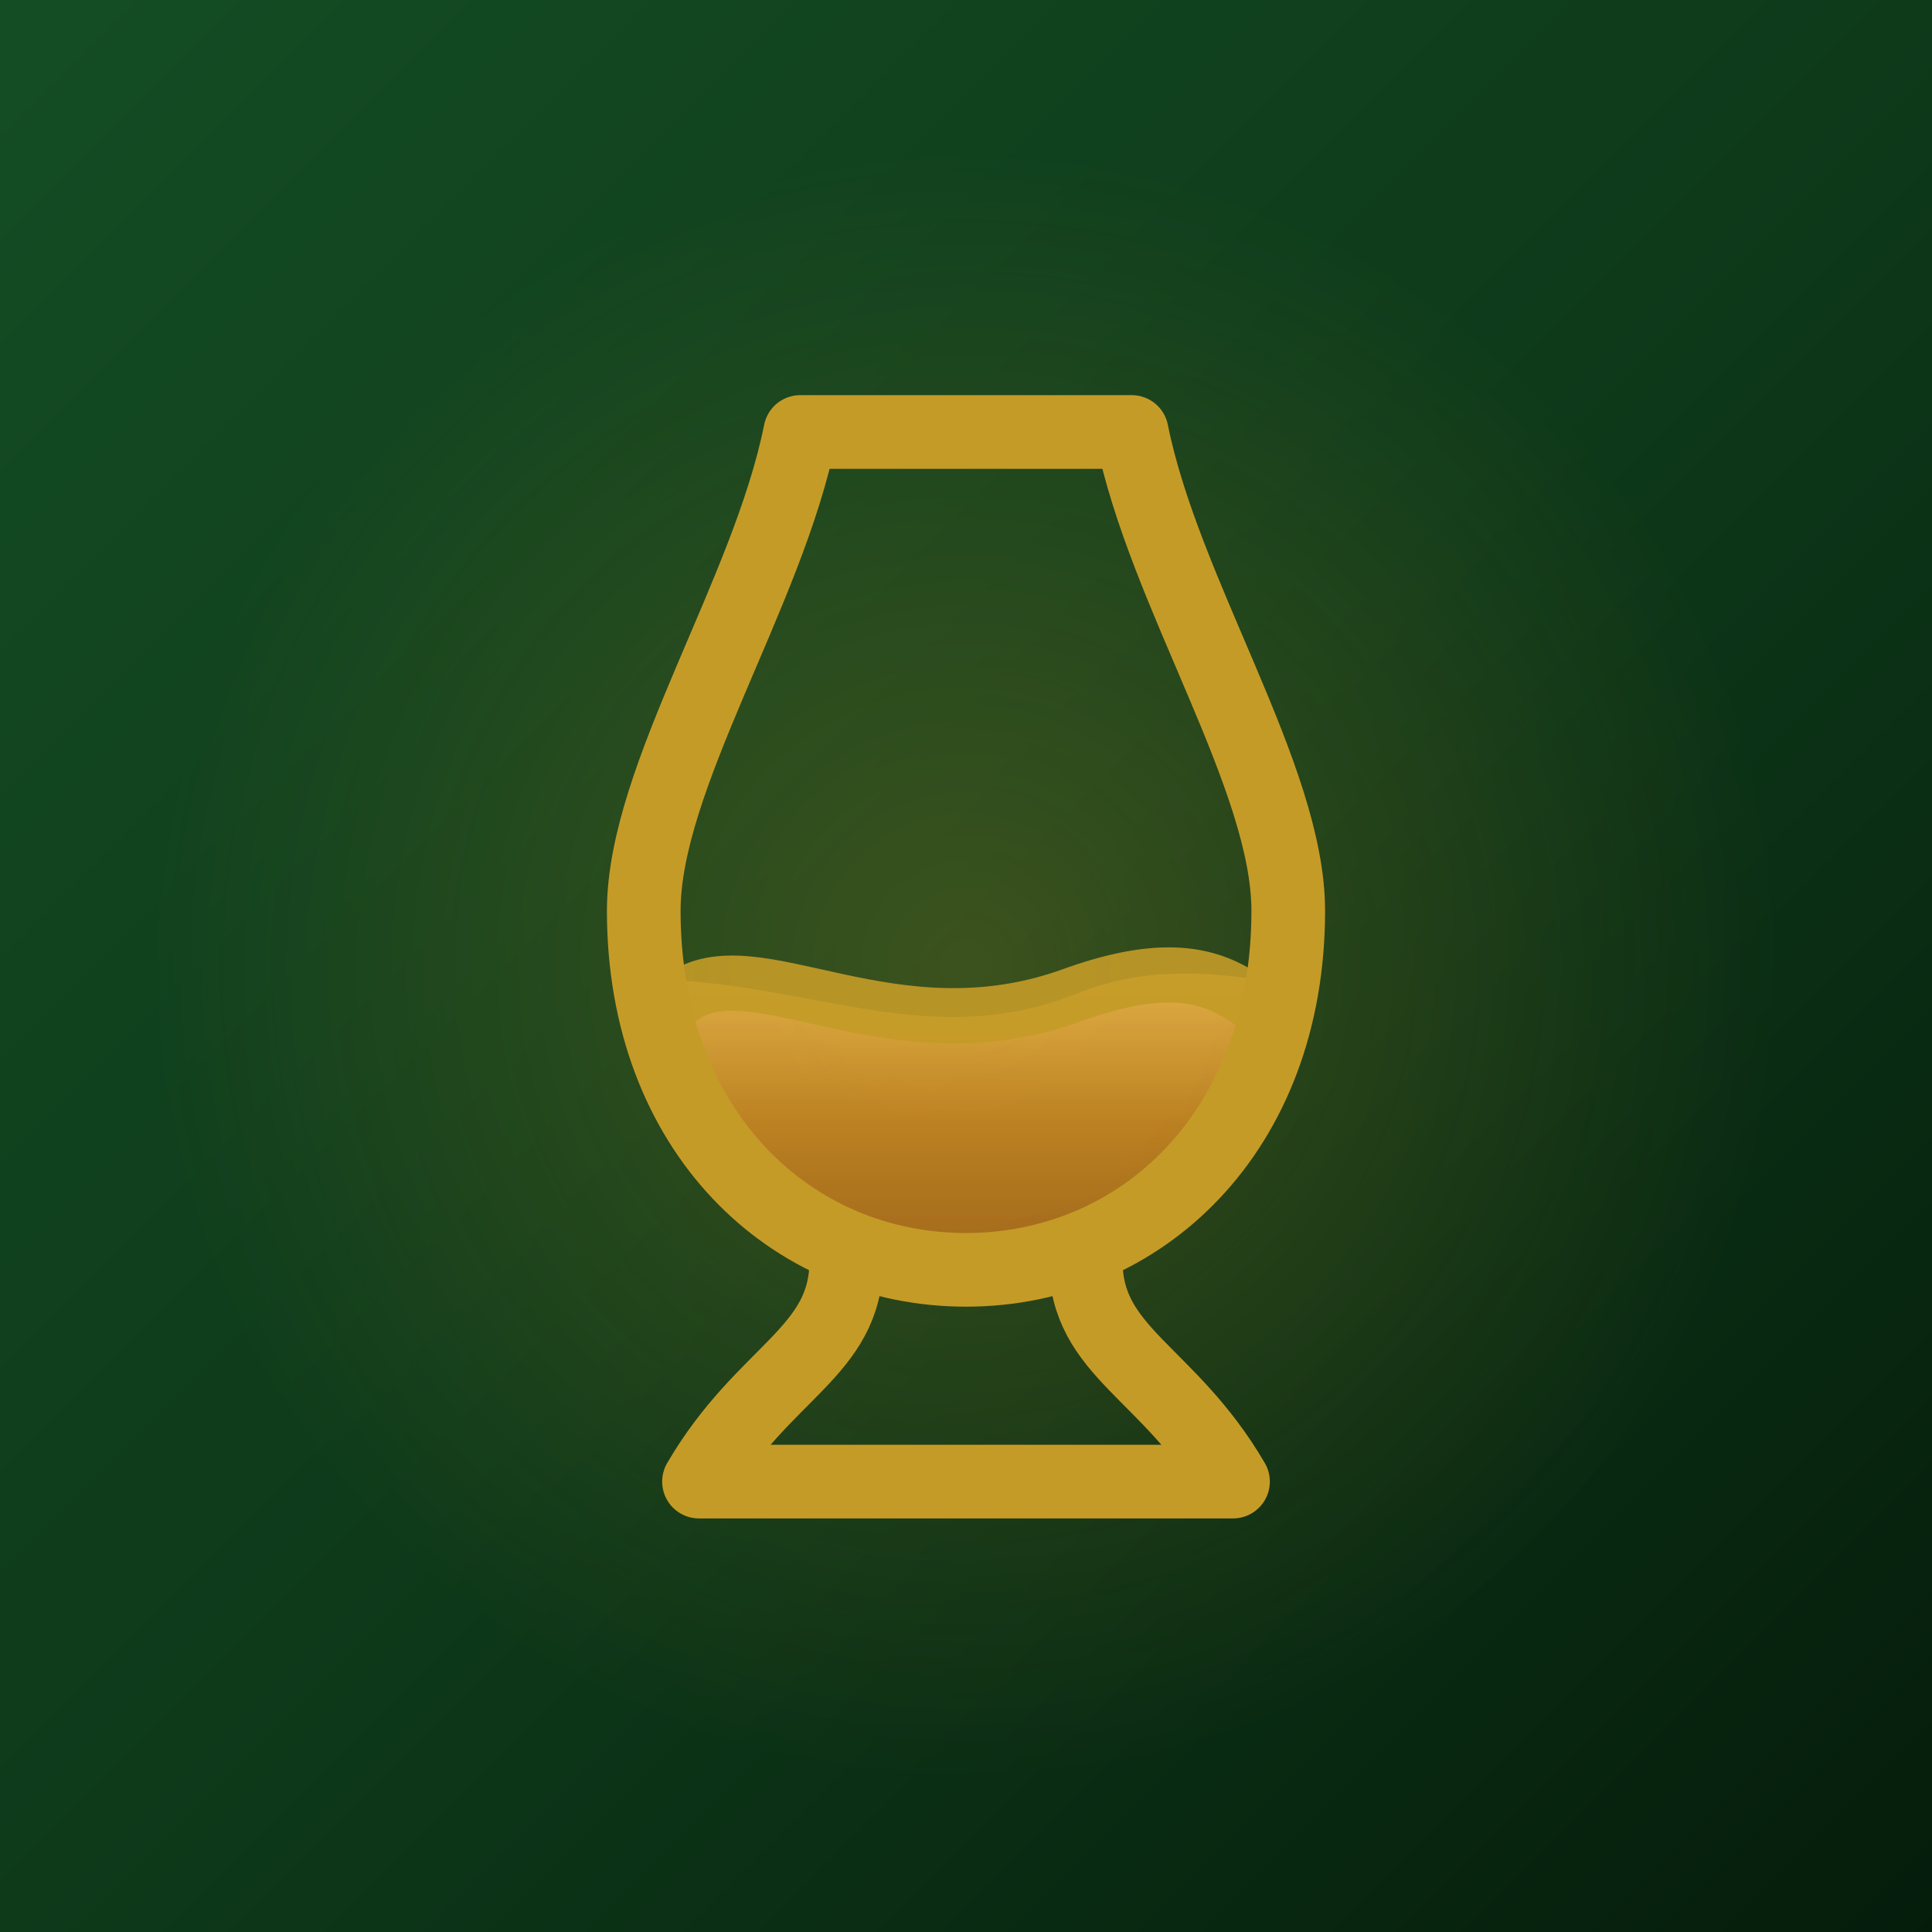
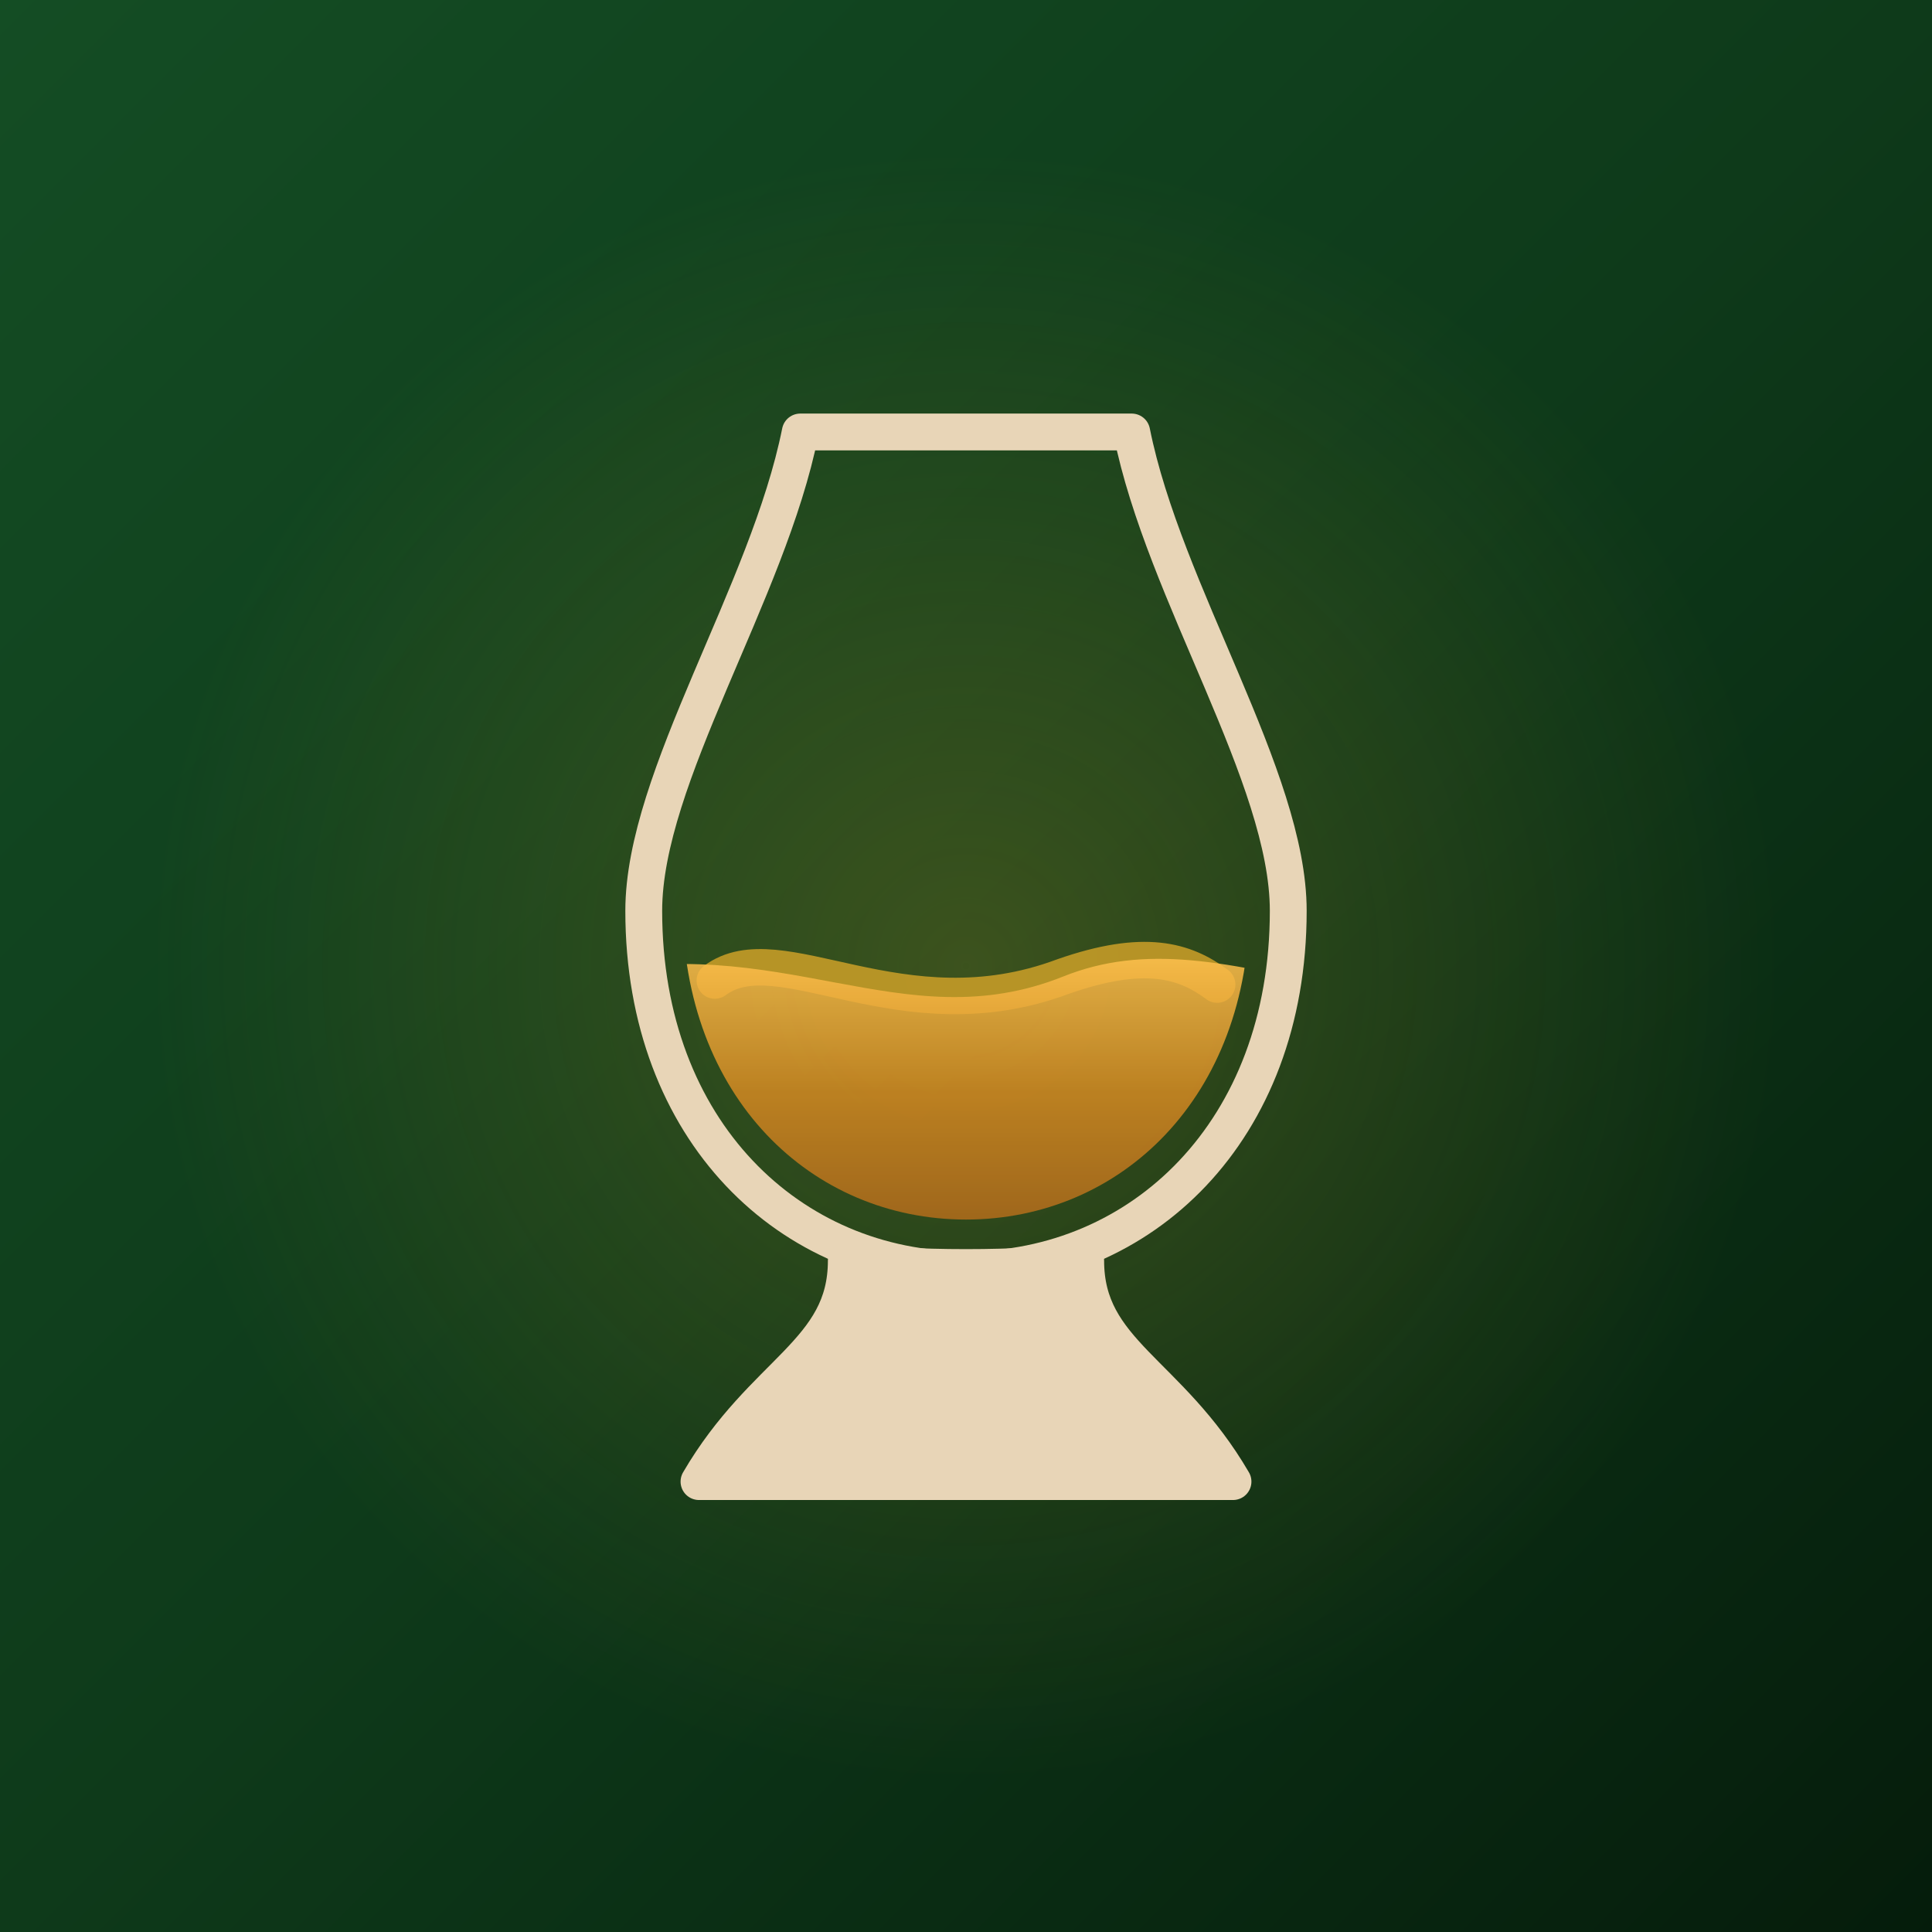
<svg xmlns="http://www.w3.org/2000/svg" viewBox="0 0 512 512" width="100%" height="100%">
  <defs>
    <linearGradient id="glossyGreen" x1="0%" y1="0%" x2="100%" y2="100%">
      <stop offset="0%" stop-color="#144d24" />
      <stop offset="50%" stop-color="#0e3a1a" />
      <stop offset="100%" stop-color="#051c0b" />
    </linearGradient>
    <radialGradient id="goldGlow" cx="50%" cy="50%" r="50%">
      <stop offset="0%" stop-color="#C59B27" stop-opacity="0.25" />
      <stop offset="100%" stop-color="#C59B27" stop-opacity="0" />
    </radialGradient>
    <linearGradient id="whiskyLiquid" x1="0%" y1="100%" x2="0%" y2="0%">
      <stop offset="0%" stop-color="#A05B17" />
      <stop offset="60%" stop-color="#D48A22" />
      <stop offset="100%" stop-color="#FFC04D" />
    </linearGradient>
    <clipPath id="glassBowlClip">
      <path d="M 220 140 H 292 C 299 175, 326 215, 326 244 C 326 292, 294 322, 256 322 C 218 322, 186 292, 186 244 C 186 215, 213 175, 220 140 Z" />
    </clipPath>
  </defs>
  <rect width="512" height="512" fill="url(#glossyGreen)" />
  <circle cx="256" cy="256" r="220" fill="url(#goldGlow)" />
  <g transform="translate(256, 256) scale(1.22) translate(-256, -256)">
-     <g clip-path="url(#glassBowlClip)">
-       <path d="M 160 262             C 210 250, 240 278, 280 262             C 300 254, 320 258, 352 266             V 340             H 160 Z" fill="url(#whiskyLiquid)" opacity="0.85" />
+     <g transform="translate(256, 231) scale(0.88) translate(-256, -231)">
+       <path d="M 194 263             C 210 251, 240 277, 280 262             C 300 255, 310 258, 318 264" stroke="#C59B27" stroke-width="9" stroke-linecap="round" stroke-linejoin="round" fill="none" stroke-opacity="0.9" />
+       <g clip-path="url(#glassBowlClip)">
+         <path d="M 160 262               C 210 250, 240 278, 280 262               C 300 254, 320 258, 352 266               V 340               H 160 Z" fill="url(#whiskyLiquid)" opacity="0.85" />
+       </g>
    </g>
-     <g fill="none" stroke="#C59B27" stroke-linecap="round" stroke-linejoin="round">
-       <path d="M 220 140             H 292             C 299 175, 326 215, 326 244             C 326 292, 294 322, 256 322             C 218 322, 186 292, 186 244             C 186 215, 213 175, 220 140 Z" stroke-width="16" />
-       <path d="M 194 263             C 210 251, 240 277, 280 262             C 300 255, 310 258, 318 264" stroke-width="12" stroke-opacity="0.9" />
-       <path d="M 230 320             C 230 340 212 344 198 368             H 314             C 300 344 282 340 282 320" stroke-width="16" />
+     <g stroke="#E8D5B7" stroke-linecap="round" stroke-linejoin="round">
+       <path fill="none" d="M 220 140             H 292             C 299 175, 326 215, 326 244             C 326 292, 294 322, 256 322             C 218 322, 186 292, 186 244             C 186 215, 213 175, 220 140 Z" stroke-width="8" />
+       <path fill="#E8D5B7" d="M 230 320             C 230 340 212 344 198 368             H 314             C 300 344 282 340 282 320             C 270 322, 242 322, 230 320 Z" stroke-width="8" />
    </g>
  </g>
</svg>
